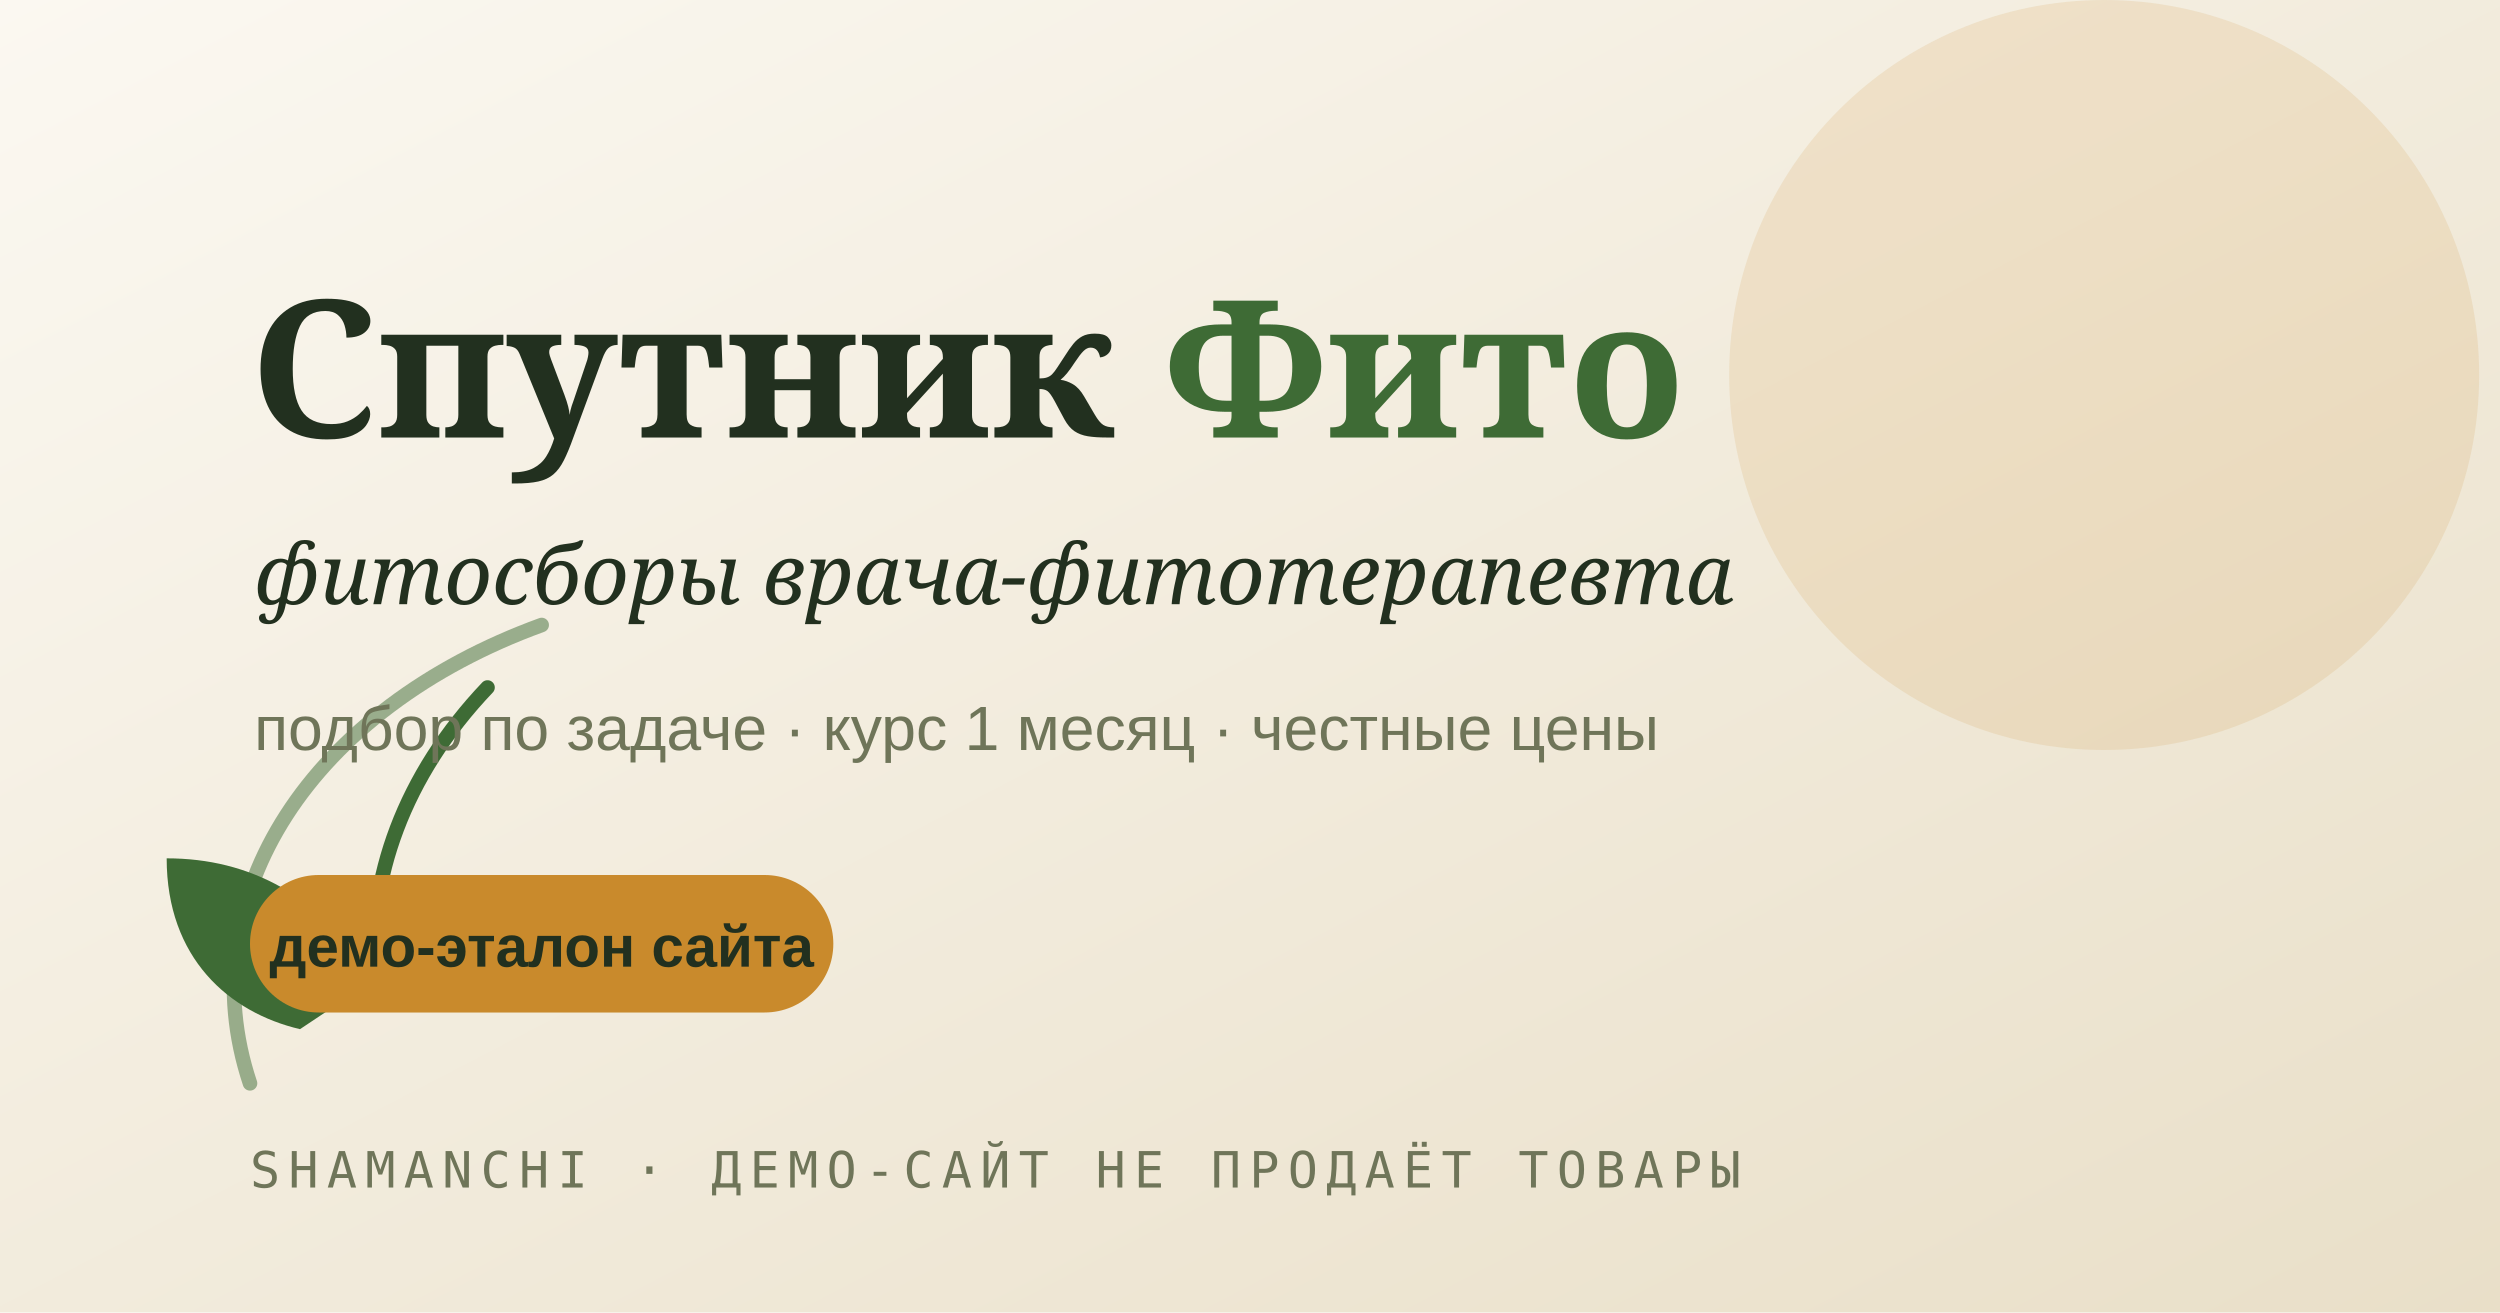
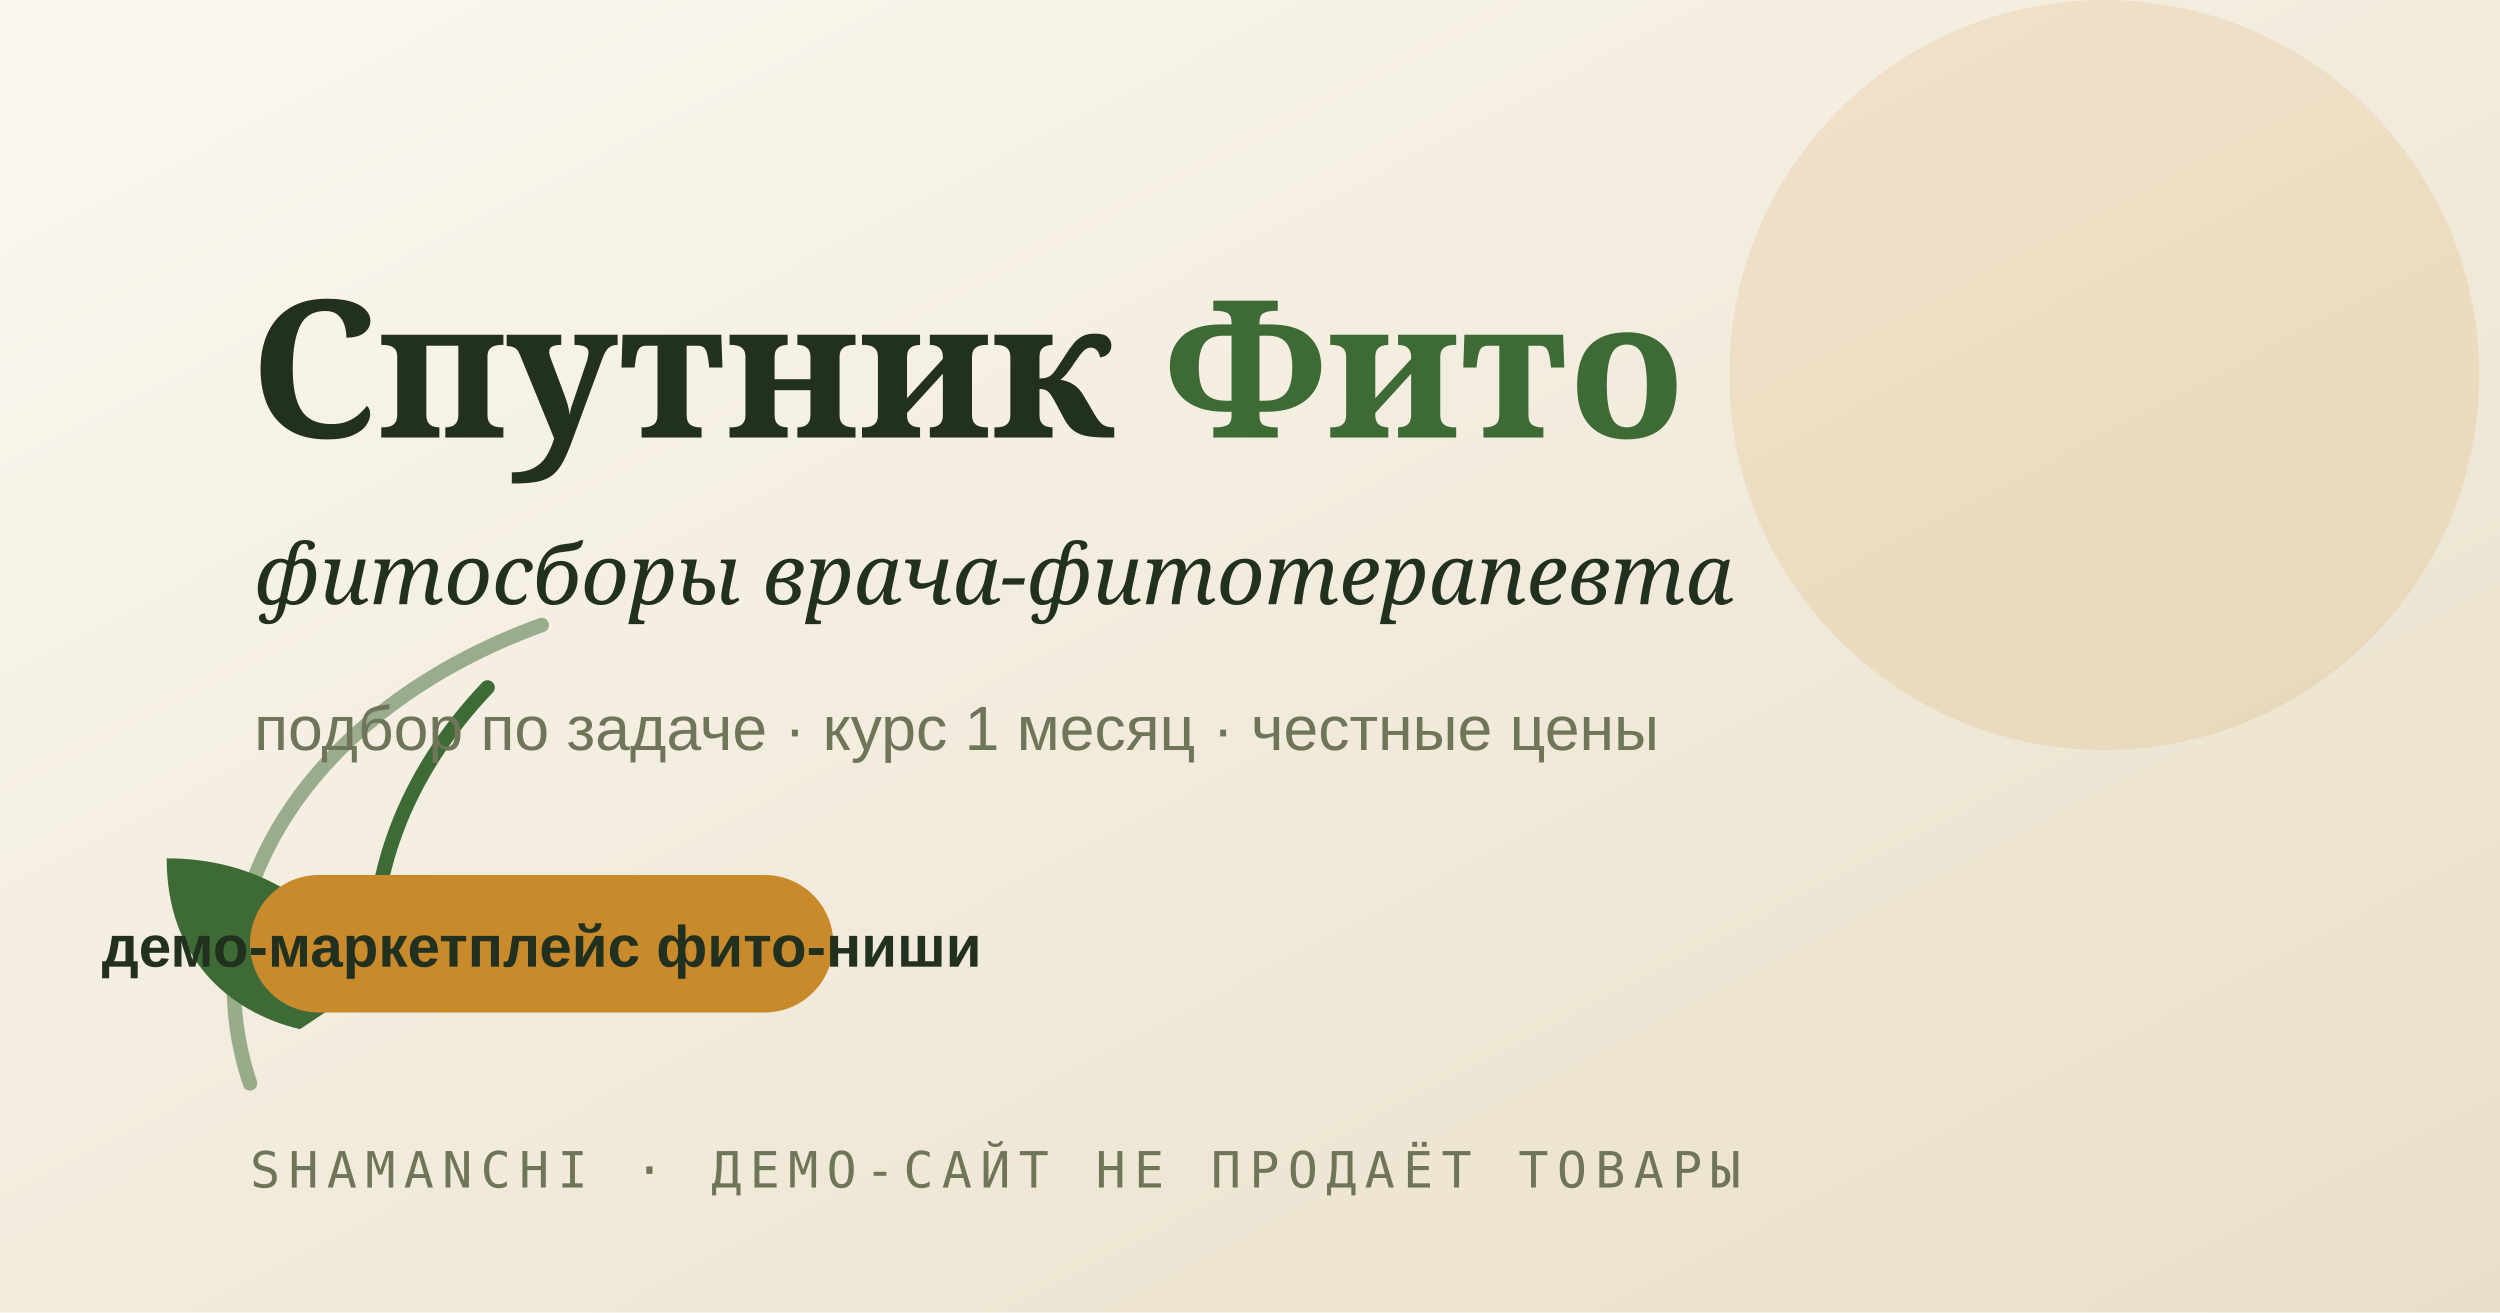
<svg xmlns="http://www.w3.org/2000/svg" viewBox="0 0 1200 630">
  <defs>
    <linearGradient id="bg" x1="0" y1="0" x2="1" y2="1">
      <stop offset="0" stop-color="#FBF8F1" />
      <stop offset="1" stop-color="#E9DFC8" />
    </linearGradient>
  </defs>
  <rect width="1200" height="630" fill="url(#bg)" />
  <circle cx="1010" cy="180" r="180" fill="#C98A2C" opacity="0.14" />
  <path d="M120 520 C 90 430 150 340 260 300" stroke="#3E6B35" stroke-width="7" fill="none" stroke-linecap="round" opacity=".5" />
  <g transform="translate(180 470)">
    <path d="M0 0 C -26 -40 -60 -58 -100 -58 C -100 -10 -70 16 -36 24 L0 0 Z" fill="#3E6B35" />
    <path d="M0 0 C -4 -48 14 -98 54 -140" stroke="#3E6B35" stroke-width="7" fill="none" stroke-linecap="round" />
  </g>
  <text x="120" y="210" font-family="Georgia, serif" font-size="92" font-weight="700" fill="#22301F">Спутник <tspan fill="#3E6B35">Фито</tspan>
  </text>
  <text x="122" y="290" font-family="Georgia, serif" font-size="40" font-style="italic" fill="#22301F">фитосборы врача-фитотерапевта</text>
  <text x="122" y="360" font-family="Arial, sans-serif" font-size="30" fill="#6F7559">подбор по задаче · курс 1 месяц · честные цены</text>
  <rect x="120" y="420" width="280" height="66" rx="33" fill="#C98A2C" />
-   <text x="260" y="464" text-anchor="middle" font-family="Arial, sans-serif" font-size="28" font-weight="700" fill="#22301F">демо-эталон сайта</text>
+   <text x="260" y="464" text-anchor="middle" font-family="Arial, sans-serif" font-size="28" font-weight="700" fill="#22301F">демо-маркетплейс фито-ниши</text>
  <text x="120" y="570" font-family="monospace, sans-serif" font-size="24" letter-spacing="4" fill="#6F7559">SHAMANCHI · ДЕМО-САЙТ НЕ ПРОДАЁТ ТОВАРЫ</text>
</svg>
